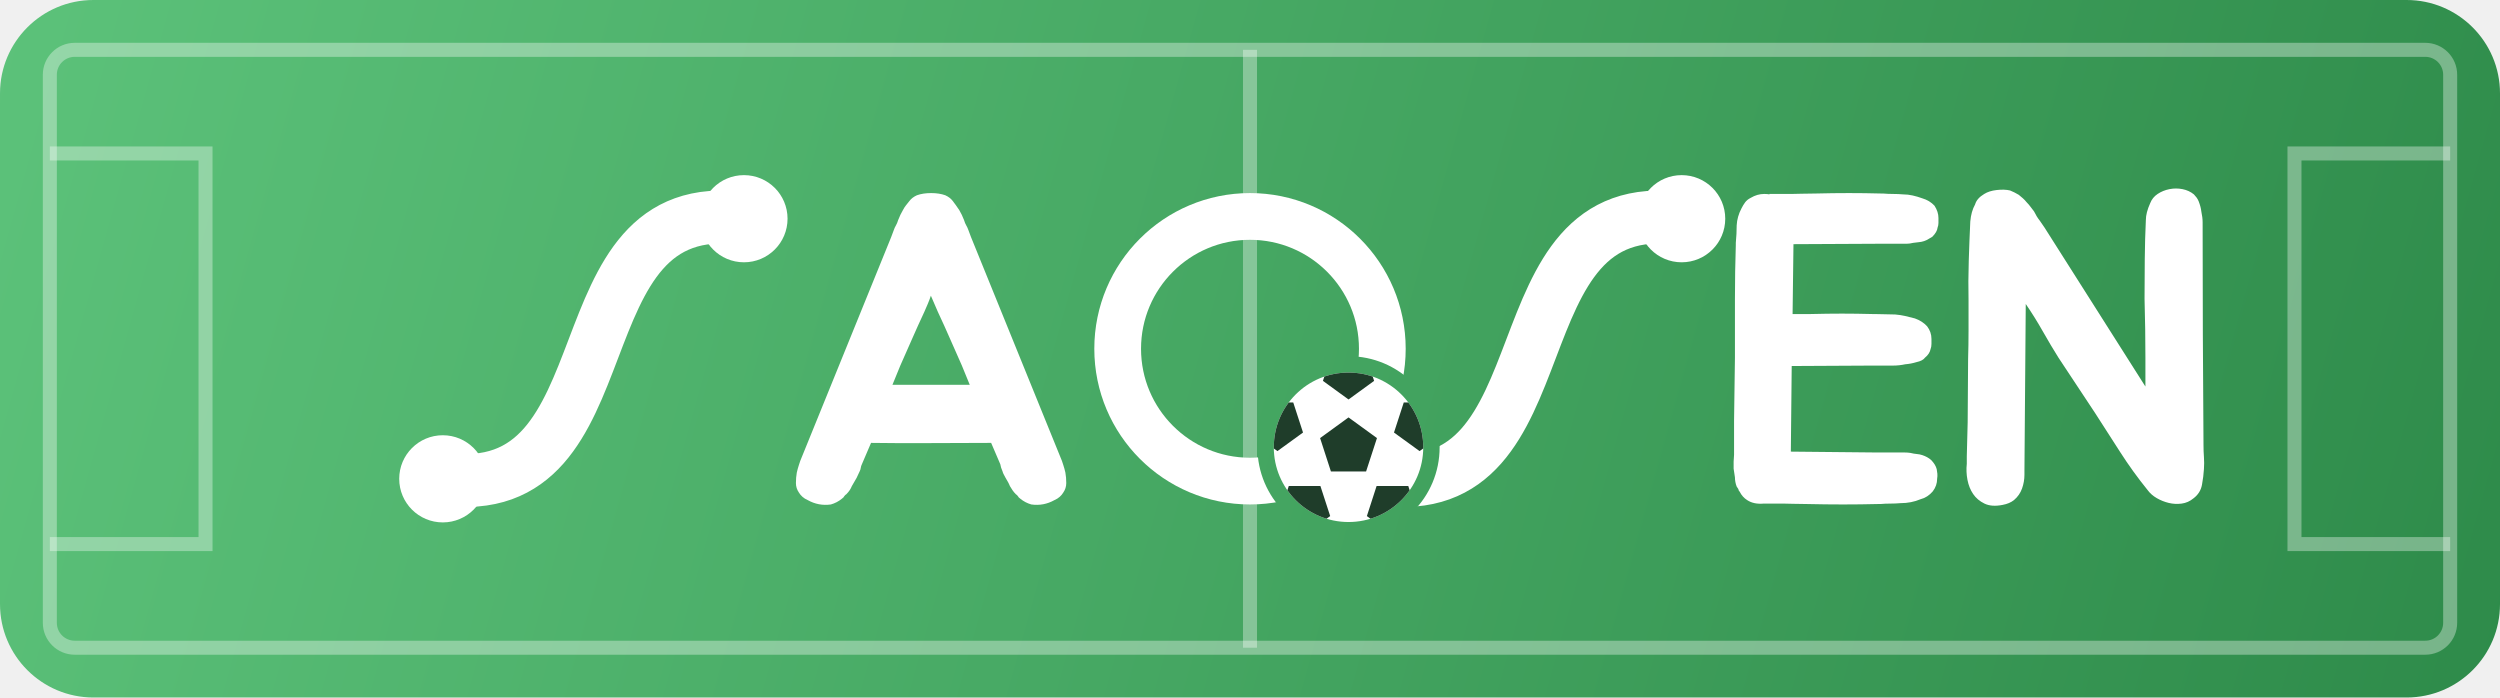
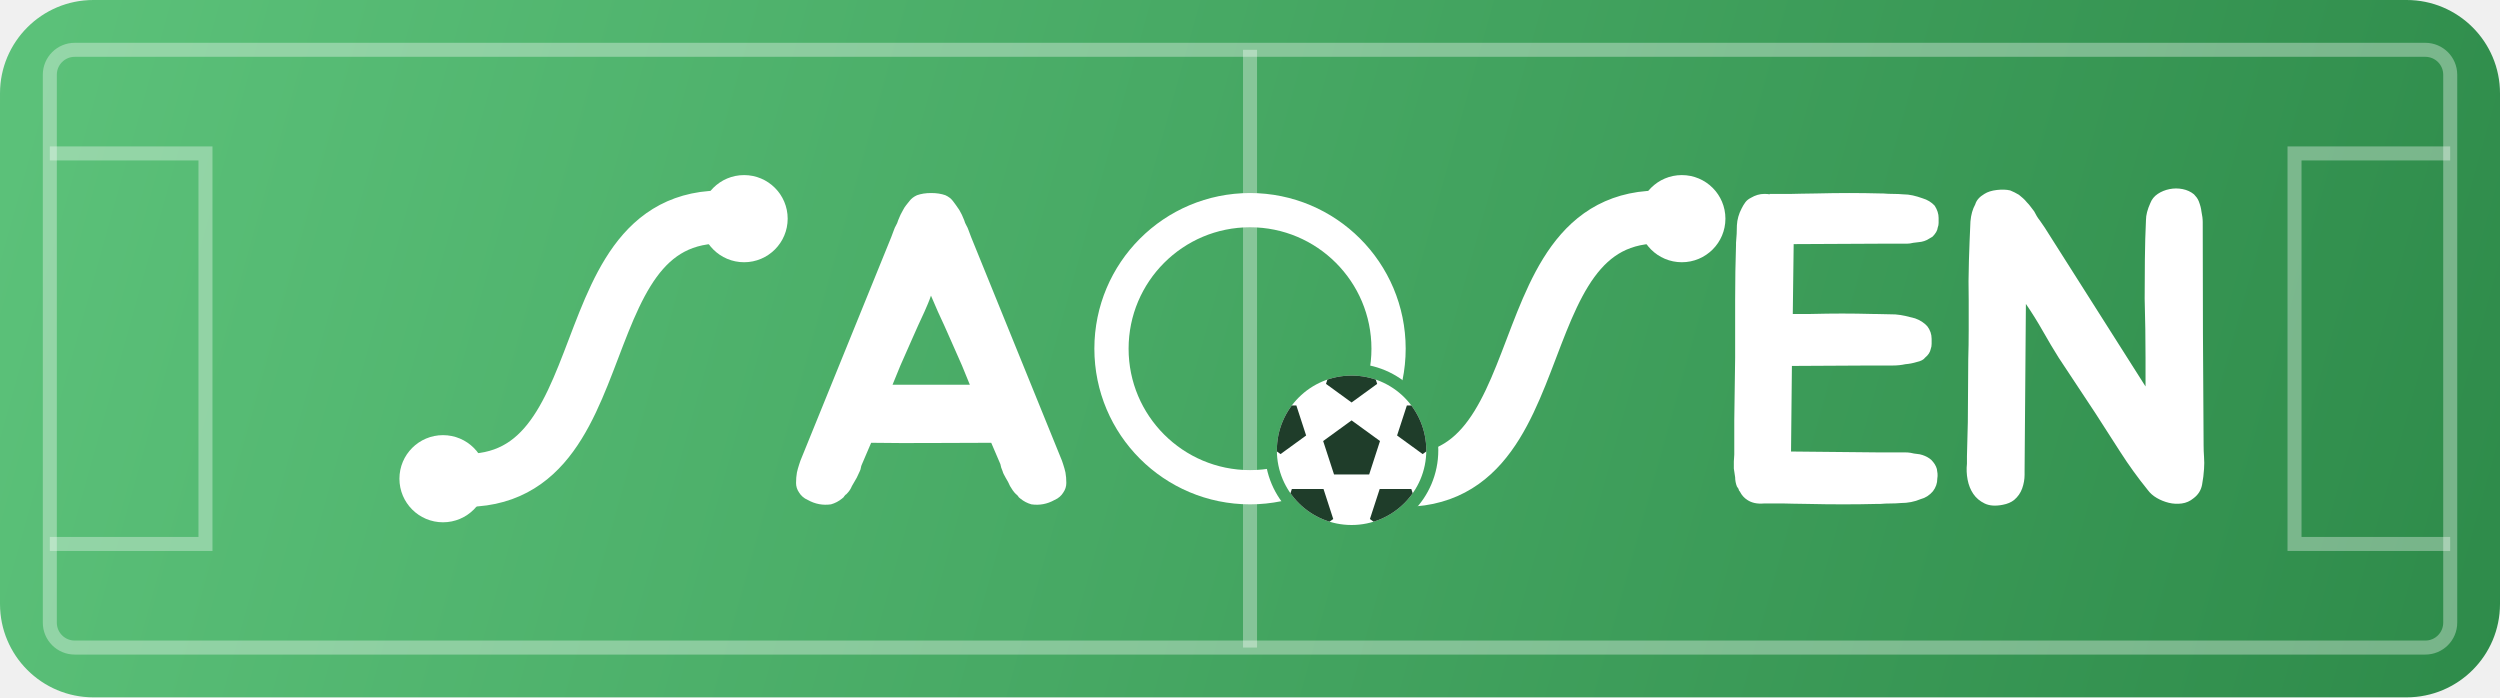
- <svg xmlns="http://www.w3.org/2000/svg" viewBox="-959 -442.1 5724.4 1597.1" role="img" aria-label="SAQSEN（さくせん盤）">
+ <svg xmlns="http://www.w3.org/2000/svg" viewBox="-959.7 -442.1 5725.7 1597.1" role="img" aria-label="SAQSEN（さくせん盤）">
  <defs>
-     <linearGradient id="g" gradientUnits="userSpaceOnUse" x1="-959" y1="-442.1" x2="4765.3" y2="1155.1">
+     <linearGradient id="g" gradientUnits="userSpaceOnUse" x1="-959.7" y1="-442.1" x2="4766" y2="1155.1">
      <stop offset="0" stop-color="#5cc27a" />
      <stop offset="1" stop-color="#2e8b4a" />
    </linearGradient>
    <clipPath id="b">
-       <circle cx="2128.8" cy="582.1" r="171.1" />
+       <circle cx="2135.8" cy="589.2" r="171.1" />
    </clipPath>
  </defs>
-   <rect x="-959" y="-442.1" width="5724.4" height="1597.1" rx="213.9" fill="url(#g)" />
-   <rect x="-844.9" y="-328" width="5496.2" height="1369" rx="57" stroke="#ffffff" stroke-opacity="0.35" stroke-width="32.1" fill="none" />
+   <rect x="-959.7" y="-442.1" width="5725.7" height="1597.1" rx="213.9" fill="url(#g)" />
+   <rect x="-845.6" y="-328" width="5497.6" height="1369" rx="57" stroke="#ffffff" stroke-opacity="0.35" stroke-width="32.1" fill="none" />
  <path d="M1903.2 -328V1041" stroke="#ffffff" stroke-opacity="0.35" stroke-width="32.1" fill="none" />
-   <path d="M-844.9 -90.7h356.5v894.4h-356.5" stroke="#ffffff" stroke-opacity="0.35" stroke-width="32.1" fill="none" />
-   <path d="M4651.3 -90.7h-356.5v894.4h356.5" stroke="#ffffff" stroke-opacity="0.35" stroke-width="32.1" fill="none" />
+   <path d="M-845.6 -90.7h356.5v894.4h-356.5" stroke="#ffffff" stroke-opacity="0.35" stroke-width="32.1" fill="none" />
+   <path d="M4651.9 -90.7h-356.5v894.4h356.5" stroke="#ffffff" stroke-opacity="0.35" stroke-width="32.1" fill="none" />
  <g fill="#ffffff">
    <path d="M1480.483 640.0Q1481.483 646.0 1481.983 651.5Q1482.483 657.0 1482.483 664.0Q1482.483 676.0 1475.483 686.0Q1472.483 691.0 1467.483 695.5Q1462.483 700.0 1455.483 703.0Q1430.483 717.0 1402.483 713.0Q1388.483 709.0 1377.483 700.0Q1375.483 698.0 1374.483 697.5Q1373.483 697.0 1372.483 695.0Q1371.483 694.0 1370.483 692.5Q1369.483 691.0 1367.483 690.0Q1362.483 685.0 1359.483 680.5Q1356.483 676.0 1353.483 671.0Q1351.483 666.0 1348.983 661.5Q1346.483 657.0 1343.483 652.0Q1341.483 648.0 1339.483 644.5Q1337.483 641.0 1336.483 637.0Q1332.483 628.0 1331.483 621.0L1310.483 572.0Q1241.483 572.0 1172.983 572.5Q1104.483 573.0 1035.483 572.0L1014.483 621.0Q1012.483 625.0 1011.983 629.0Q1011.483 633.0 1009.483 637.0Q1007.483 641.0 1005.983 644.5Q1004.483 648.0 1002.483 652.0Q999.483 657.0 996.983 661.5Q994.483 666.0 991.483 671.0Q989.483 676.0 986.483 680.5Q983.483 685.0 978.483 690.0Q976.483 691.0 975.483 692.5Q974.483 694.0 973.483 695.0Q972.483 697.0 971.483 697.5Q970.483 698.0 968.483 700.0Q957.483 709.0 943.483 713.0Q915.483 717.0 890.483 703.0Q883.483 700.0 878.483 695.5Q873.483 691.0 870.483 686.0Q863.483 676.0 863.483 664.0Q863.483 657.0 863.983 651.5Q864.483 646.0 865.483 640.0Q867.483 631.0 870.483 622.0Q873.483 613.0 873.483 613.0L1081.483 101.0L1087.483 85.0Q1089.483 79.0 1092.483 74.0Q1095.483 69.0 1097.483 62.0Q1102.483 49.0 1108.483 39.0Q1111.483 33.0 1115.483 28.0Q1119.483 23.0 1123.483 18.0Q1129.483 10.0 1140.483 5.0Q1154.483 0.0 1172.983 0.0Q1191.483 0.0 1205.483 5.0Q1216.483 10.0 1222.483 18.0Q1229.483 27.0 1237.483 39.0Q1243.483 49.0 1248.483 62.0Q1250.483 69.0 1253.483 74.0Q1256.483 79.0 1258.483 85.0L1264.483 101.0L1472.483 613.0Q1472.483 613.0 1475.483 622.0Q1478.483 631.0 1480.483 640.0ZM1243.483 395.0Q1230.483 366.0 1216.983 335.0Q1203.483 304.0 1188.483 272.0Q1184.483 263.0 1180.483 253.5Q1176.483 244.0 1172.483 235.0Q1169.483 244.0 1165.483 253.5Q1161.483 263.0 1157.483 272.0Q1142.483 304.0 1128.983 335.0Q1115.483 366.0 1102.483 395.0L1084.483 439.0H1261.483Z" />
-     <path d="M3147.589 120.0 3145.589 277.0H3185.589Q3226.589 276.0 3258.589 276.0Q3290.589 276.0 3329.589 277.0H3334.589Q3346.589 277.0 3358.089 277.5Q3369.589 278.0 3380.589 278.0Q3392.589 279.0 3403.589 281.5Q3414.589 284.0 3425.589 287.0Q3442.589 293.0 3453.589 305.0Q3463.589 318.0 3463.589 334.0Q3463.589 339.0 3463.589 345.5Q3463.589 352.0 3461.589 357.0Q3459.589 368.0 3448.589 377.0Q3443.589 384.0 3429.589 387.0Q3416.589 391.0 3403.589 392.0Q3389.589 395.0 3375.589 395.0H3328.589L3143.589 396.0L3141.589 592.0L3340.589 594.0H3387.589Q3395.589 594.0 3402.589 594.0Q3409.589 594.0 3415.589 595.0Q3423.589 597.0 3430.089 597.5Q3436.589 598.0 3442.589 600.0Q3454.589 604.0 3462.589 611.0Q3472.589 621.0 3475.589 632.0Q3476.589 637.0 3477.089 642.5Q3477.589 648.0 3476.589 654.0Q3476.589 670.0 3466.589 683.0Q3454.589 697.0 3438.589 701.0Q3417.589 710.0 3392.589 710.0Q3381.589 711.0 3369.589 711.0Q3357.589 711.0 3346.589 712.0H3340.589Q3262.589 714.0 3178.589 712.0Q3158.589 712.0 3146.589 711.5Q3134.589 711.0 3125.089 711.0Q3115.589 711.0 3105.589 711.0Q3095.589 711.0 3079.589 711.0Q3056.589 713.0 3041.589 703.0Q3030.589 696.0 3024.589 684.0Q3021.589 681.0 3021.589 678.0Q3020.589 676.0 3019.589 675.0Q3018.589 674.0 3017.589 672.0Q3015.589 667.0 3014.589 661.5Q3013.589 656.0 3013.589 651.0Q3012.589 646.0 3012.089 641.0Q3011.589 636.0 3010.589 631.0V615.0Q3010.589 611.0 3011.089 607.0Q3011.589 603.0 3011.589 599.0V521.0L3013.589 377.0V244.0Q3013.589 208.0 3014.089 180.0Q3014.589 152.0 3015.589 119.0V114.0Q3016.589 103.0 3017.089 93.5Q3017.589 84.0 3017.589 74.0Q3018.589 54.0 3028.589 35.0Q3032.589 27.0 3037.089 21.0Q3041.589 15.0 3049.589 11.0Q3064.589 2.0 3080.589 2.0Q3088.589 2.0 3092.589 3.0V2.0Q3110.589 2.0 3121.589 2.0Q3132.589 2.0 3143.089 2.0Q3153.589 2.0 3165.589 1.5Q3177.589 1.0 3198.589 1.0Q3238.589 0.0 3274.589 0.0Q3310.589 0.0 3348.589 1.0H3352.589Q3363.589 2.0 3375.589 2.0Q3387.589 2.0 3398.589 3.0Q3409.589 3.0 3420.589 5.5Q3431.589 8.0 3442.589 12.0Q3459.589 17.0 3470.589 29.0Q3479.589 43.0 3479.589 57.0Q3479.589 63.0 3479.589 68.5Q3479.589 74.0 3477.589 79.0Q3476.589 89.0 3465.589 100.0Q3461.589 102.0 3457.089 105.0Q3452.589 108.0 3446.589 110.0Q3440.589 112.0 3434.089 112.5Q3427.589 113.0 3421.589 114.0Q3413.589 116.0 3407.089 116.0Q3400.589 116.0 3392.589 116.0H3347.589L3147.589 117.0Z" />
-     <path d="M4087.486 632.0Q4086.486 649.0 4082.986 668.0Q4079.486 687.0 4063.486 699.0Q4051.486 709.0 4036.486 711.0Q4021.486 713.0 4006.986 709.5Q3992.486 706.0 3979.486 698.5Q3966.486 691.0 3958.486 680.0Q3924.486 638.0 3895.986 593.5Q3867.486 549.0 3838.486 504.0L3754.486 377.0Q3737.486 350.0 3718.486 316.5Q3699.486 283.0 3679.486 254.0L3676.486 636.0V645.0Q3676.486 661.0 3670.986 676.5Q3665.486 692.0 3652.486 703.0Q3642.486 711.0 3626.486 714.0Q3601.486 719.0 3584.986 711.0Q3568.486 703.0 3558.986 689.0Q3549.486 675.0 3545.986 656.5Q3542.486 638.0 3544.486 620.0V603.0L3546.486 525.0L3547.486 380.0Q3548.486 348.0 3548.486 314.5Q3548.486 281.0 3548.486 246.0Q3547.486 203.0 3548.986 155.0Q3550.486 107.0 3552.486 65.0Q3554.486 42.0 3563.486 26.0Q3567.486 12.0 3584.486 2.0Q3595.486 -5.0 3612.986 -7.0Q3630.486 -9.0 3643.486 -6.0Q3648.486 -4.0 3653.486 -1.5Q3658.486 1.0 3663.486 4.0Q3668.486 8.0 3672.986 12.0Q3677.486 16.0 3681.486 21.0Q3686.486 26.0 3690.486 31.5Q3694.486 37.0 3698.486 42.0Q3701.486 48.0 3704.486 53.0Q3707.486 58.0 3711.486 63.0L3722.486 79.0L3953.486 443.0V377.0Q3953.486 345.0 3952.986 311.5Q3952.486 278.0 3951.486 242.0Q3951.486 200.0 3951.986 152.0Q3952.486 104.0 3954.486 62.0Q3954.486 45.0 3964.486 23.0Q3969.486 10.0 3981.486 2.0Q3993.486 -6.0 4008.486 -9.0Q4023.486 -12.0 4038.486 -9.0Q4053.486 -6.0 4064.486 3.0Q4067.486 6.0 4070.486 10.0Q4073.486 14.0 4075.486 19.0Q4080.486 32.0 4081.486 42.0Q4084.486 56.0 4084.486 67.0Q4084.486 192.0 4084.986 322.0Q4085.486 452.0 4086.486 577.0Q4086.486 591.0 4087.486 604.5Q4088.486 618.0 4087.486 632.0Z" />
+     <path d="M3148.271 120.0 3146.271 277.0H3186.271Q3227.271 276.0 3259.271 276.0Q3291.271 276.0 3330.271 277.0H3335.271Q3347.271 277.0 3358.771 277.5Q3370.271 278.0 3381.271 278.0Q3393.271 279.0 3404.271 281.5Q3415.271 284.0 3426.271 287.0Q3443.271 293.0 3454.271 305.0Q3464.271 318.0 3464.271 334.0Q3464.271 339.0 3464.271 345.5Q3464.271 352.0 3462.271 357.0Q3460.271 368.0 3449.271 377.0Q3444.271 384.0 3430.271 387.0Q3417.271 391.0 3404.271 392.0Q3390.271 395.0 3376.271 395.0H3329.271L3144.271 396.0L3142.271 592.0L3341.271 594.0H3388.271Q3396.271 594.0 3403.271 594.0Q3410.271 594.0 3416.271 595.0Q3424.271 597.0 3430.771 597.5Q3437.271 598.0 3443.271 600.0Q3455.271 604.0 3463.271 611.0Q3473.271 621.0 3476.271 632.0Q3477.271 637.0 3477.771 642.5Q3478.271 648.0 3477.271 654.0Q3477.271 670.0 3467.271 683.0Q3455.271 697.0 3439.271 701.0Q3418.271 710.0 3393.271 710.0Q3382.271 711.0 3370.271 711.0Q3358.271 711.0 3347.271 712.0H3341.271Q3263.271 714.0 3179.271 712.0Q3159.271 712.0 3147.271 711.5Q3135.271 711.0 3125.771 711.0Q3116.271 711.0 3106.271 711.0Q3096.271 711.0 3080.271 711.0Q3057.271 713.0 3042.271 703.0Q3031.271 696.0 3025.271 684.0Q3022.271 681.0 3022.271 678.0Q3021.271 676.0 3020.271 675.0Q3019.271 674.0 3018.271 672.0Q3016.271 667.0 3015.271 661.5Q3014.271 656.0 3014.271 651.0Q3013.271 646.0 3012.771 641.0Q3012.271 636.0 3011.271 631.0V615.0Q3011.271 611.0 3011.771 607.0Q3012.271 603.0 3012.271 599.0V521.0L3014.271 377.0V244.0Q3014.271 208.0 3014.771 180.0Q3015.271 152.0 3016.271 119.0V114.0Q3017.271 103.0 3017.771 93.5Q3018.271 84.0 3018.271 74.0Q3019.271 54.0 3029.271 35.0Q3033.271 27.0 3037.771 21.0Q3042.271 15.0 3050.271 11.0Q3065.271 2.0 3081.271 2.0Q3089.271 2.0 3093.271 3.0V2.0Q3111.271 2.0 3122.271 2.0Q3133.271 2.0 3143.771 2.0Q3154.271 2.0 3166.271 1.5Q3178.271 1.0 3199.271 1.0Q3239.271 0.0 3275.271 0.0Q3311.271 0.0 3349.271 1.0H3353.271Q3364.271 2.0 3376.271 2.0Q3388.271 2.0 3399.271 3.0Q3410.271 3.0 3421.271 5.5Q3432.271 8.0 3443.271 12.0Q3460.271 17.0 3471.271 29.0Q3480.271 43.0 3480.271 57.0Q3480.271 63.0 3480.271 68.5Q3480.271 74.0 3478.271 79.0Q3477.271 89.0 3466.271 100.0Q3462.271 102.0 3457.771 105.0Q3453.271 108.0 3447.271 110.0Q3441.271 112.0 3434.771 112.5Q3428.271 113.0 3422.271 114.0Q3414.271 116.0 3407.771 116.0Q3401.271 116.0 3393.271 116.0H3348.271L3148.271 117.0Z" />
+     <path d="M4088.169 632.0Q4087.169 649.0 4083.669 668.0Q4080.169 687.0 4064.169 699.0Q4052.169 709.0 4037.169 711.0Q4022.169 713.0 4007.669 709.5Q3993.169 706.0 3980.169 698.5Q3967.169 691.0 3959.169 680.0Q3925.169 638.0 3896.669 593.5Q3868.169 549.0 3839.169 504.0L3755.169 377.0Q3738.169 350.0 3719.169 316.5Q3700.169 283.0 3680.169 254.0L3677.169 636.0V645.0Q3677.169 661.0 3671.669 676.5Q3666.169 692.0 3653.169 703.0Q3643.169 711.0 3627.169 714.0Q3602.169 719.0 3585.669 711.0Q3569.169 703.0 3559.669 689.0Q3550.169 675.0 3546.669 656.5Q3543.169 638.0 3545.169 620.0V603.0L3547.169 525.0L3548.169 380.0Q3549.169 348.0 3549.169 314.5Q3549.169 281.0 3549.169 246.0Q3548.169 203.0 3549.669 155.0Q3551.169 107.0 3553.169 65.0Q3555.169 42.0 3564.169 26.0Q3568.169 12.0 3585.169 2.0Q3596.169 -5.0 3613.669 -7.0Q3631.169 -9.0 3644.169 -6.0Q3649.169 -4.0 3654.169 -1.5Q3659.169 1.0 3664.169 4.0Q3669.169 8.0 3673.669 12.0Q3678.169 16.0 3682.169 21.0Q3687.169 26.0 3691.169 31.5Q3695.169 37.0 3699.169 42.0Q3702.169 48.0 3705.169 53.0Q3708.169 58.0 3712.169 63.0L3723.169 79.0L3954.169 443.0V377.0Q3954.169 345.0 3953.669 311.5Q3953.169 278.0 3952.169 242.0Q3952.169 200.0 3952.669 152.0Q3953.169 104.0 3955.169 62.0Q3955.169 45.0 3965.169 23.0Q3970.169 10.0 3982.169 2.0Q3994.169 -6.0 4009.169 -9.0Q4024.169 -12.0 4039.169 -9.0Q4054.169 -6.0 4065.169 3.0Q4068.169 6.0 4071.169 10.0Q4074.169 14.0 4076.169 19.0Q4081.169 32.0 4082.169 42.0Q4085.169 56.0 4085.169 67.0Q4085.169 192.0 4085.669 322.0Q4086.169 452.0 4087.169 577.0Q4087.169 591.0 4088.169 604.5Q4089.169 618.0 4088.169 632.0Z" />
  </g>
  <path d="M744.5 58.7C305.6 -4 493.7 717 54.9 654.3" stroke="#ffffff" stroke-width="121.2" stroke-linecap="round" fill="none" />
  <circle cx="744.5" cy="58.7" r="99.8" fill="#ffffff" />
  <circle cx="54.9" cy="654.3" r="99.8" fill="#ffffff" />
-   <path d="M2891.6 58.7C2452.7 -4 2640.8 717 2202 654.3" stroke="#ffffff" stroke-width="121.2" stroke-linecap="round" fill="none" />
-   <circle cx="2891.6" cy="58.7" r="99.8" fill="#ffffff" />
-   <circle cx="2202" cy="654.3" r="99.8" fill="#ffffff" />
-   <circle cx="1903.2" cy="356.5" r="303" fill="none" stroke="#ffffff" stroke-width="107" />
-   <circle cx="2128.8" cy="582.1" r="208.6" fill="url(#g)" />
-   <circle cx="2128.8" cy="582.1" r="171.1" fill="#ffffff" />
+   <path d="M2892.2 58.7C2453.4 -4 2641.5 717 2202.6 654.3" stroke="#ffffff" stroke-width="121.2" stroke-linecap="round" fill="none" />
+   <circle cx="2892.2" cy="58.7" r="99.8" fill="#ffffff" />
+   <circle cx="2202.6" cy="654.3" r="99.8" fill="#ffffff" />
+   <circle cx="1903.2" cy="356.5" r="317.3" fill="none" stroke="#ffffff" stroke-width="78.4" />
+   <circle cx="2135.8" cy="589.2" r="198.6" fill="url(#g)" />
+   <circle cx="2135.8" cy="589.2" r="171.1" fill="#ffffff" />
  <g clip-path="url(#b)" fill="#1f3d2a">
-     <polygon points="2128.8,513.7 2193.9,561 2169,637.5 2088.5,637.5 2063.7,561" />
-     <polygon points="2165,361.2 2187.4,430 2128.8,472.6 2070.2,430 2092.6,361.2" />
-     <polygon points="2350.1,548.3 2291.5,590.8 2232.9,548.3 2255.3,479.4 2327.7,479.4" />
-     <polygon points="2229.3,782.2 2170.8,739.6 2193.1,670.7 2265.6,670.7 2287.9,739.6" />
-     <polygon points="1969.6,739.6 1992,670.7 2064.4,670.7 2086.8,739.6 2028.2,782.2" />
-     <polygon points="1929.8,479.4 2002.2,479.4 2024.6,548.3 1966,590.8 1907.4,548.3" />
+     <polygon points="2135.8,520.7 2200.9,568 2176.1,644.5 2095.6,644.5 2070.7,568" />
+     <polygon points="2172,368.2 2194.4,437.1 2135.8,479.7 2077.2,437.1 2099.6,368.2" />
+     <polygon points="2357.2,555.3 2298.6,597.9 2240,555.3 2262.4,486.5 2334.8,486.5" />
+     <polygon points="2236.4,789.2 2177.8,746.6 2200.2,677.8 2272.6,677.8 2295,746.6" />
+     <polygon points="1976.7,746.6 1999,677.8 2071.5,677.8 2093.8,746.6 2035.2,789.2" />
+     <polygon points="1936.9,486.5 2009.3,486.5 2031.7,555.3 1973.1,597.9 1914.5,555.3" />
  </g>
</svg>
